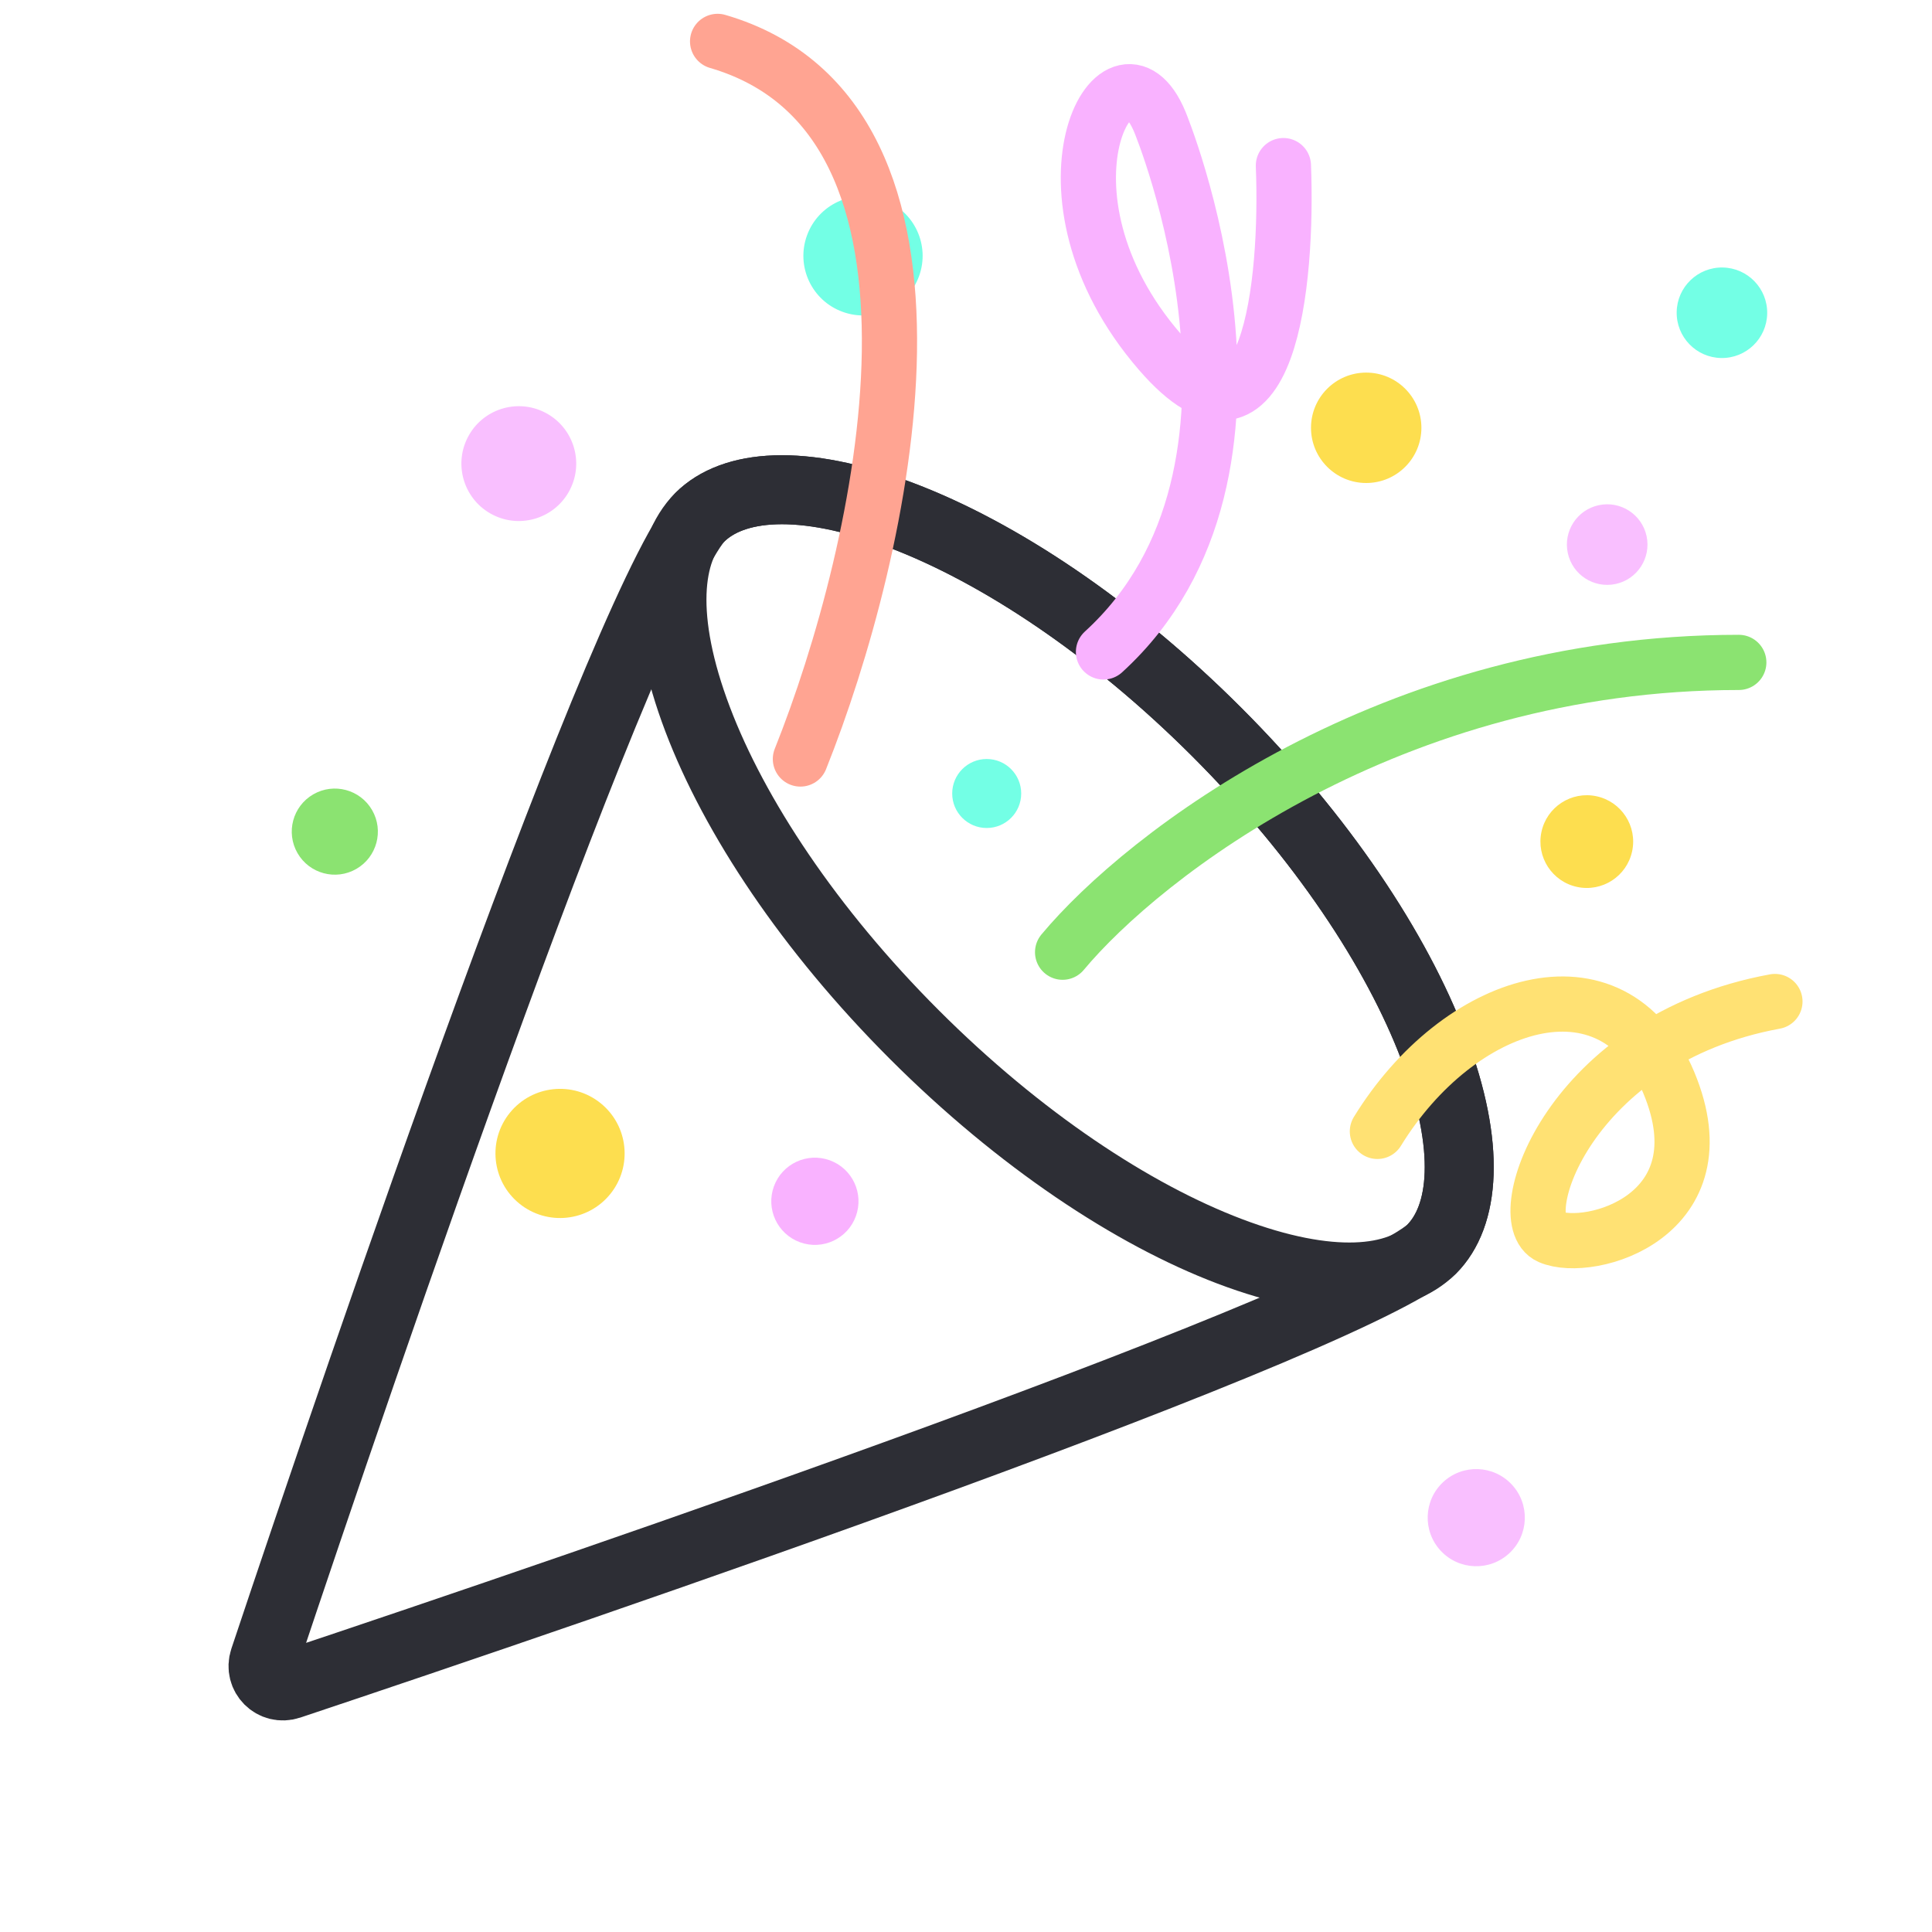
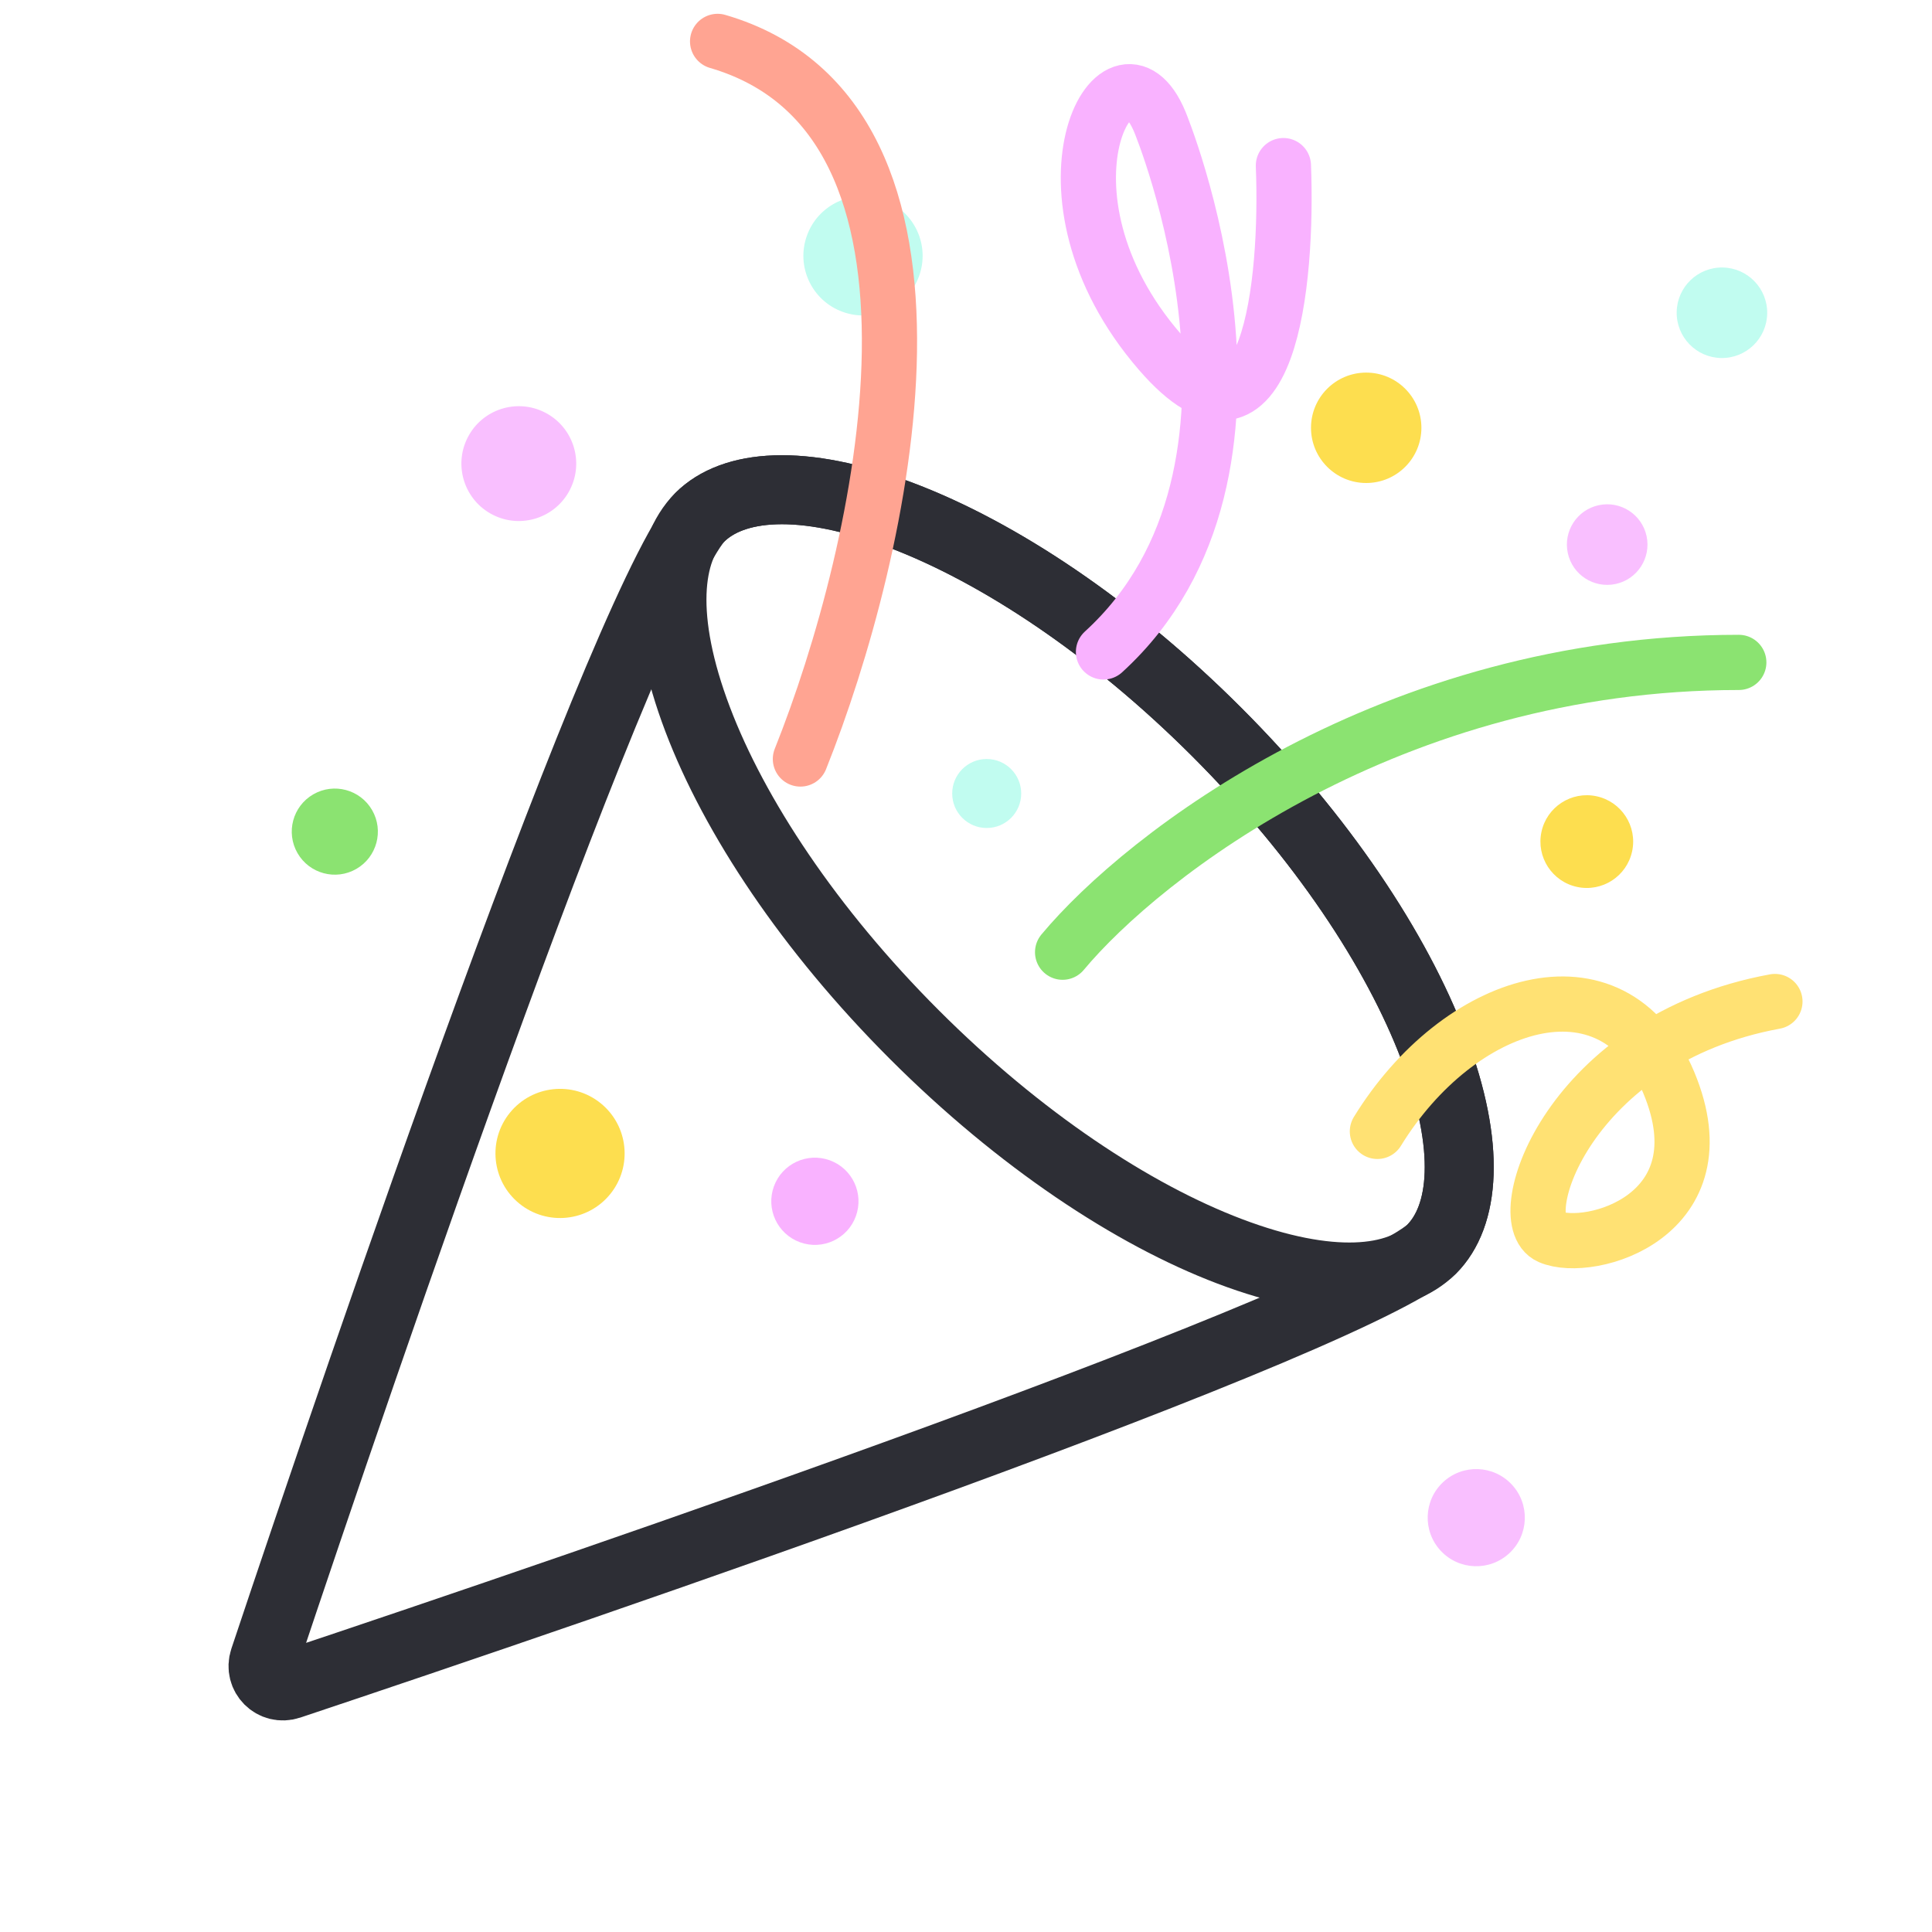
<svg xmlns="http://www.w3.org/2000/svg" width="140" height="140" viewBox="0 0 140 140" fill="none">
  <path d="M103.733 90.529C103.334 90.928 102.158 91.703 99.973 92.814C97.894 93.871 95.168 95.104 91.944 96.465C85.503 99.183 77.207 102.358 68.411 105.58C50.826 112.023 31.355 118.62 20.975 122.089C19.822 122.475 18.754 121.407 19.14 120.254C22.609 109.874 29.206 90.403 35.649 72.818C38.871 64.022 42.045 55.726 44.764 49.285C46.125 46.061 47.358 43.335 48.415 41.255C49.526 39.071 50.301 37.895 50.7 37.496C53.086 35.11 58.069 34.595 65.33 37.35C72.351 40.013 80.557 45.432 88.177 53.052C95.797 60.672 101.216 68.878 103.879 75.899C106.634 83.16 106.119 88.143 103.733 90.529Z" stroke="#2D2E35" stroke-width="5" />
  <path d="M103.733 90.529C101.347 92.915 96.365 93.429 89.103 90.675C82.083 88.012 73.876 82.592 66.257 74.972C58.637 67.353 53.217 59.146 50.554 52.126C47.8 44.864 48.315 39.882 50.7 37.496C53.086 35.11 58.069 34.595 65.33 37.35C72.351 40.013 80.557 45.432 88.177 53.052C95.797 60.672 101.216 68.878 103.879 75.899C106.634 83.16 106.119 88.143 103.733 90.529Z" stroke="#2D2E35" stroke-width="5" />
  <circle cx="99" cy="31" r="4" fill="#FDDE4F" />
-   <circle cx="71.5" cy="57.5" r="2.5" fill="#73FFE5" />
-   <circle cx="124.778" cy="22.663" r="3.28" transform="rotate(-179 124.778 22.6633)" fill="#73FFE5" />
+   <circle cx="71.5" cy="57.5" r="2.5" fill="#C1FCF0" />
+   <circle cx="124.778" cy="22.663" r="3.28" transform="rotate(-179 124.778 22.6633)" fill="#C1FCF0" />
  <circle cx="59.05" cy="87.05" r="3.16" transform="rotate(20 59.0503 87.0502)" fill="#F9B2FF" />
-   <circle cx="62.537" cy="18.537" r="4.32" transform="rotate(-160 62.537 18.5372)" fill="#73FFE5" />
+   <circle cx="62.537" cy="18.537" r="4.32" transform="rotate(-160 62.537 18.5372)" fill="#C1FCF0" />
  <ellipse cx="114.985" cy="60.985" rx="3.36" ry="3.36" transform="rotate(12 114.985 60.9852)" fill="#FDDE4F" />
  <ellipse cx="40.582" cy="83.582" rx="4.68" ry="4.68" transform="rotate(129 40.5823 83.5825)" fill="#FDDE4F" />
  <circle cx="106.975" cy="109.975" r="3.52" transform="rotate(137 106.975 109.975)" fill="#F9BFFF" />
  <ellipse cx="24.262" cy="60.262" rx="3.12" ry="3.12" transform="rotate(150 24.2619 60.2623)" fill="#8BE371" />
  <ellipse cx="116.463" cy="39.463" rx="2.92" ry="2.92" transform="rotate(-12 116.463 39.463)" fill="#F9BFFF" />
  <ellipse cx="37.595" cy="33.595" rx="4.16" ry="4.16" transform="rotate(-63 37.5952 33.5951)" fill="#F9BFFF" />
  <path d="M99.811 81.985C105.656 72.459 116.879 68.754 120.923 78.441C124.968 88.128 115.192 90.873 112.301 89.62C109.409 88.367 113.695 75.309 128.618 72.573" stroke="#FFE173" stroke-width="4" stroke-linecap="round" />
  <path d="M79.962 47.242C94.495 33.974 84.048 8.832 84.048 8.832C81 1.5 74.097 14 84.048 25.5C92.01 34.7 93.334 20.333 93 12" stroke="#F9B2FF" stroke-width="4" stroke-linecap="round" />
  <path d="M58 55C64 40 71.2 8.6 52 3" stroke="#FFA492" stroke-width="4" stroke-linecap="round" />
  <path d="M77 69C82.833 62 100.8 48 126 48" stroke="#8BE371" stroke-width="4" stroke-linecap="round" />
</svg>
